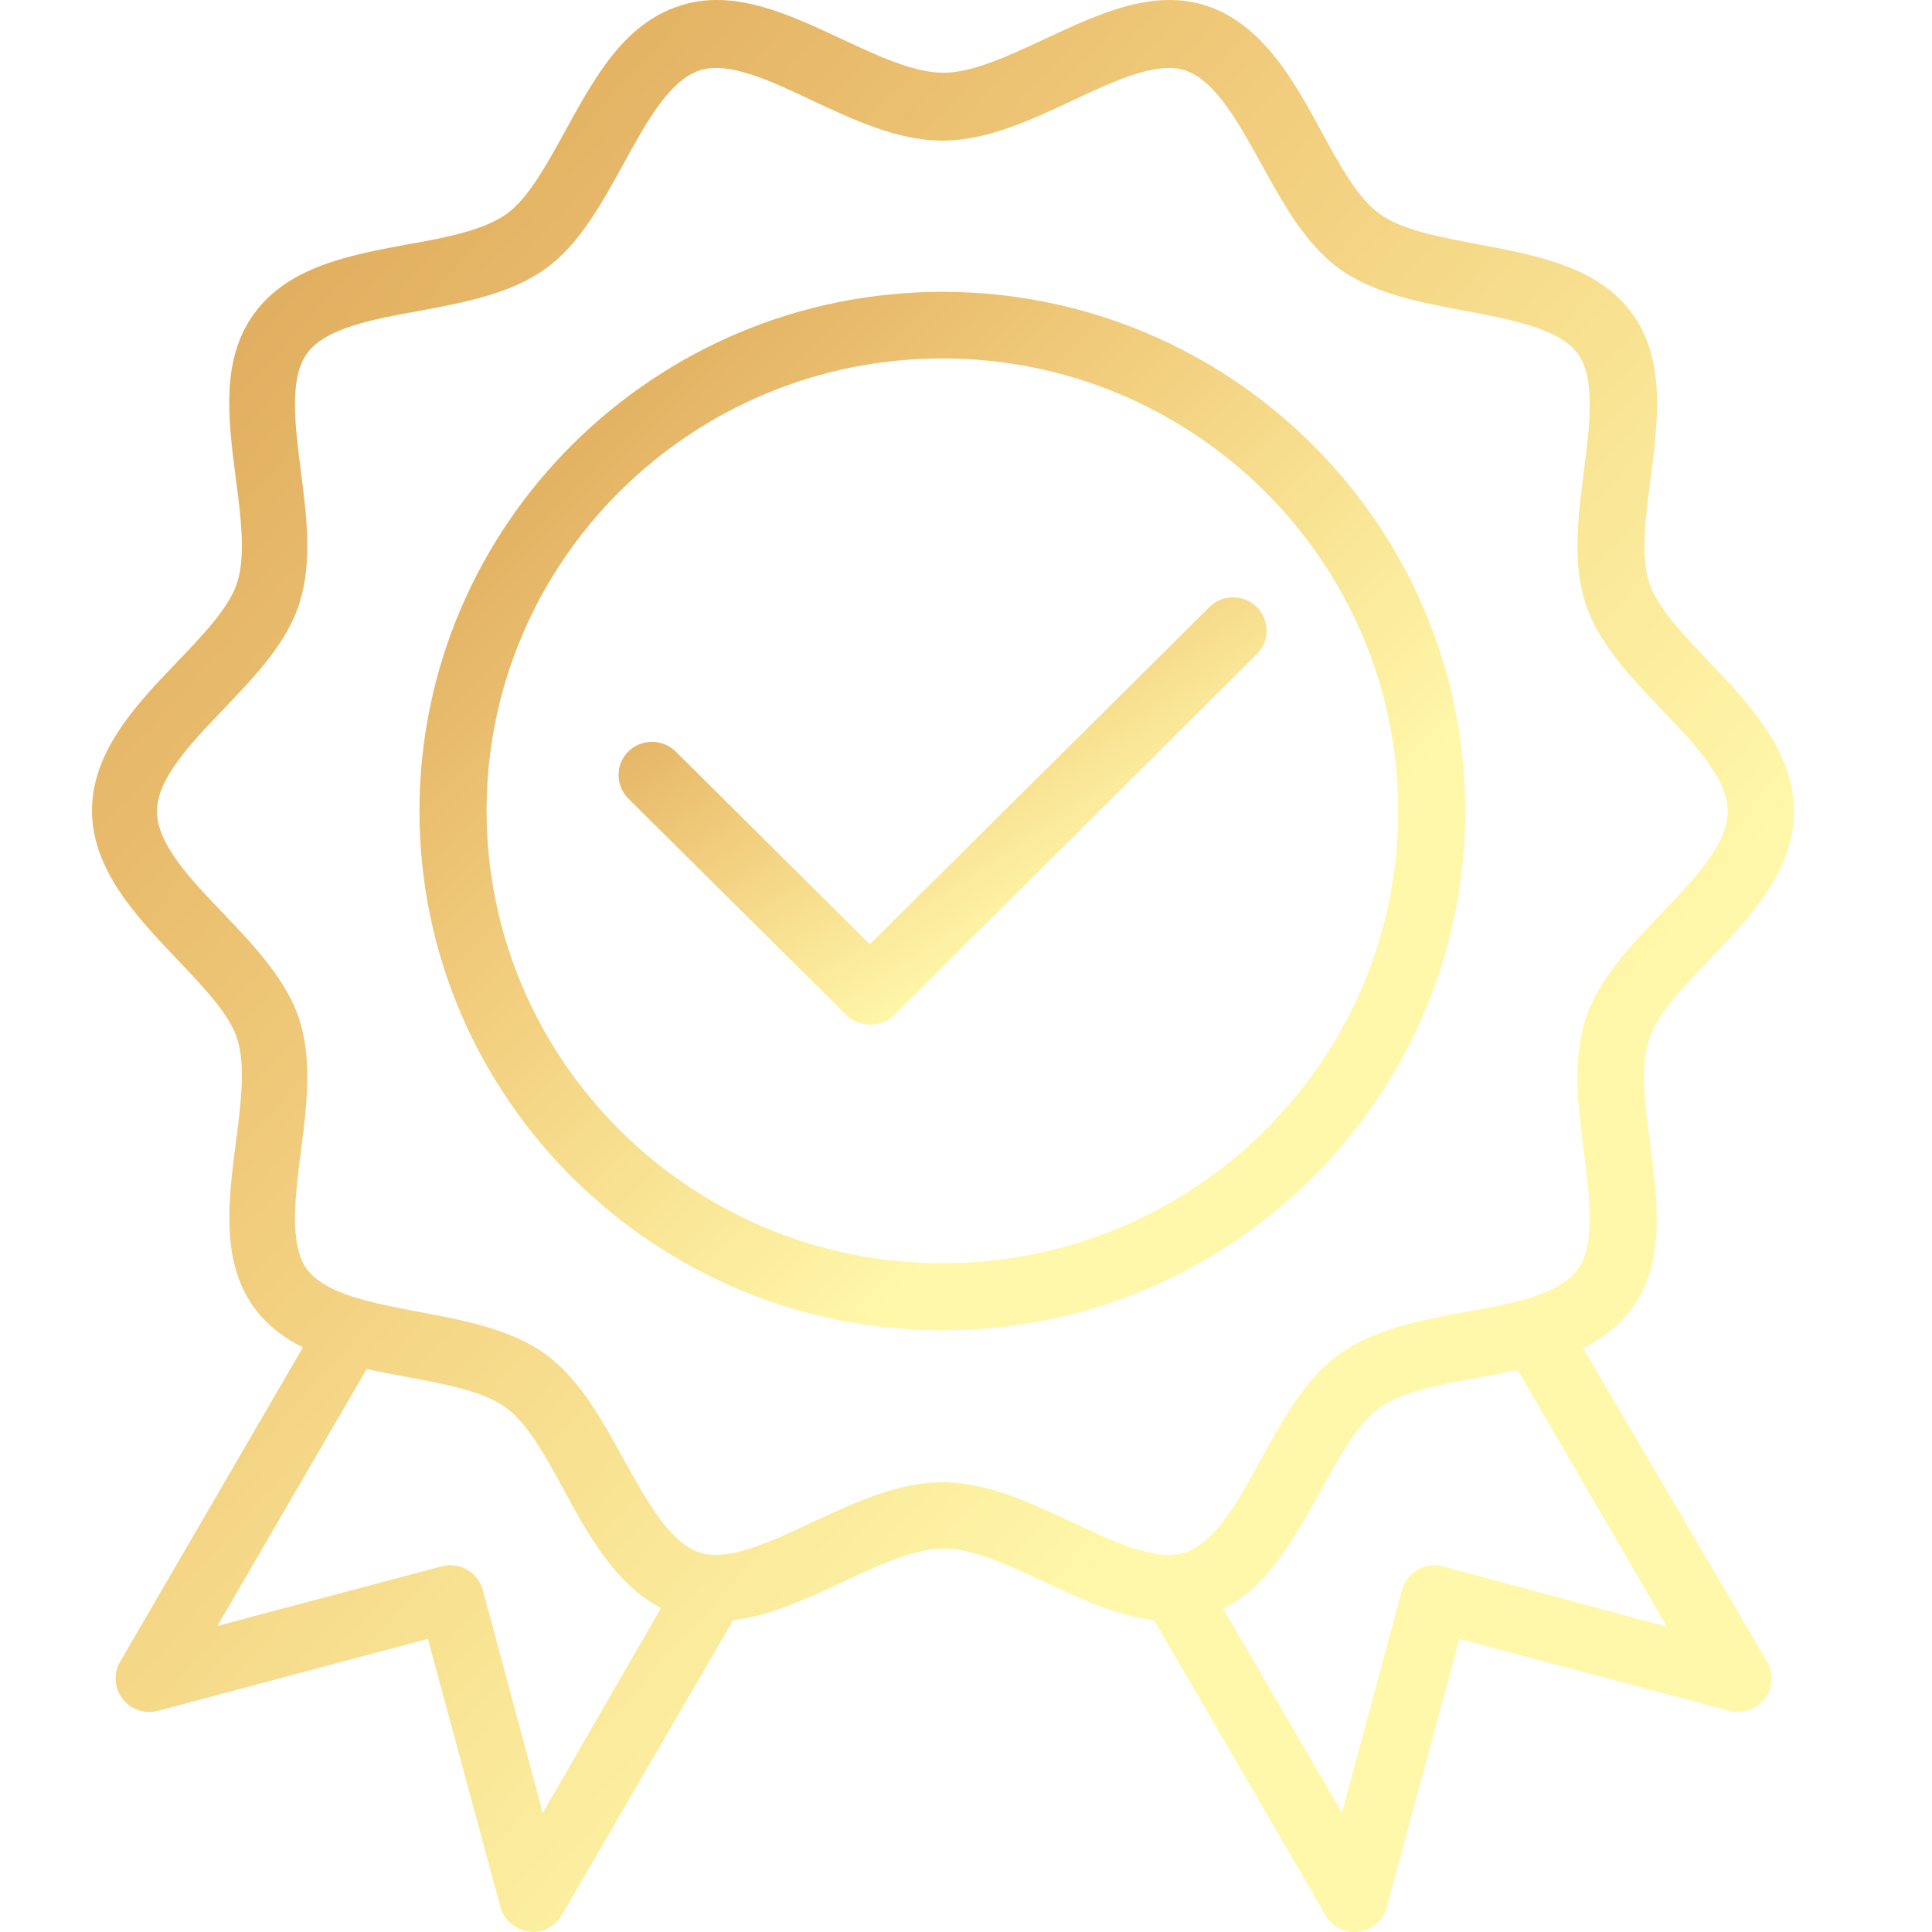
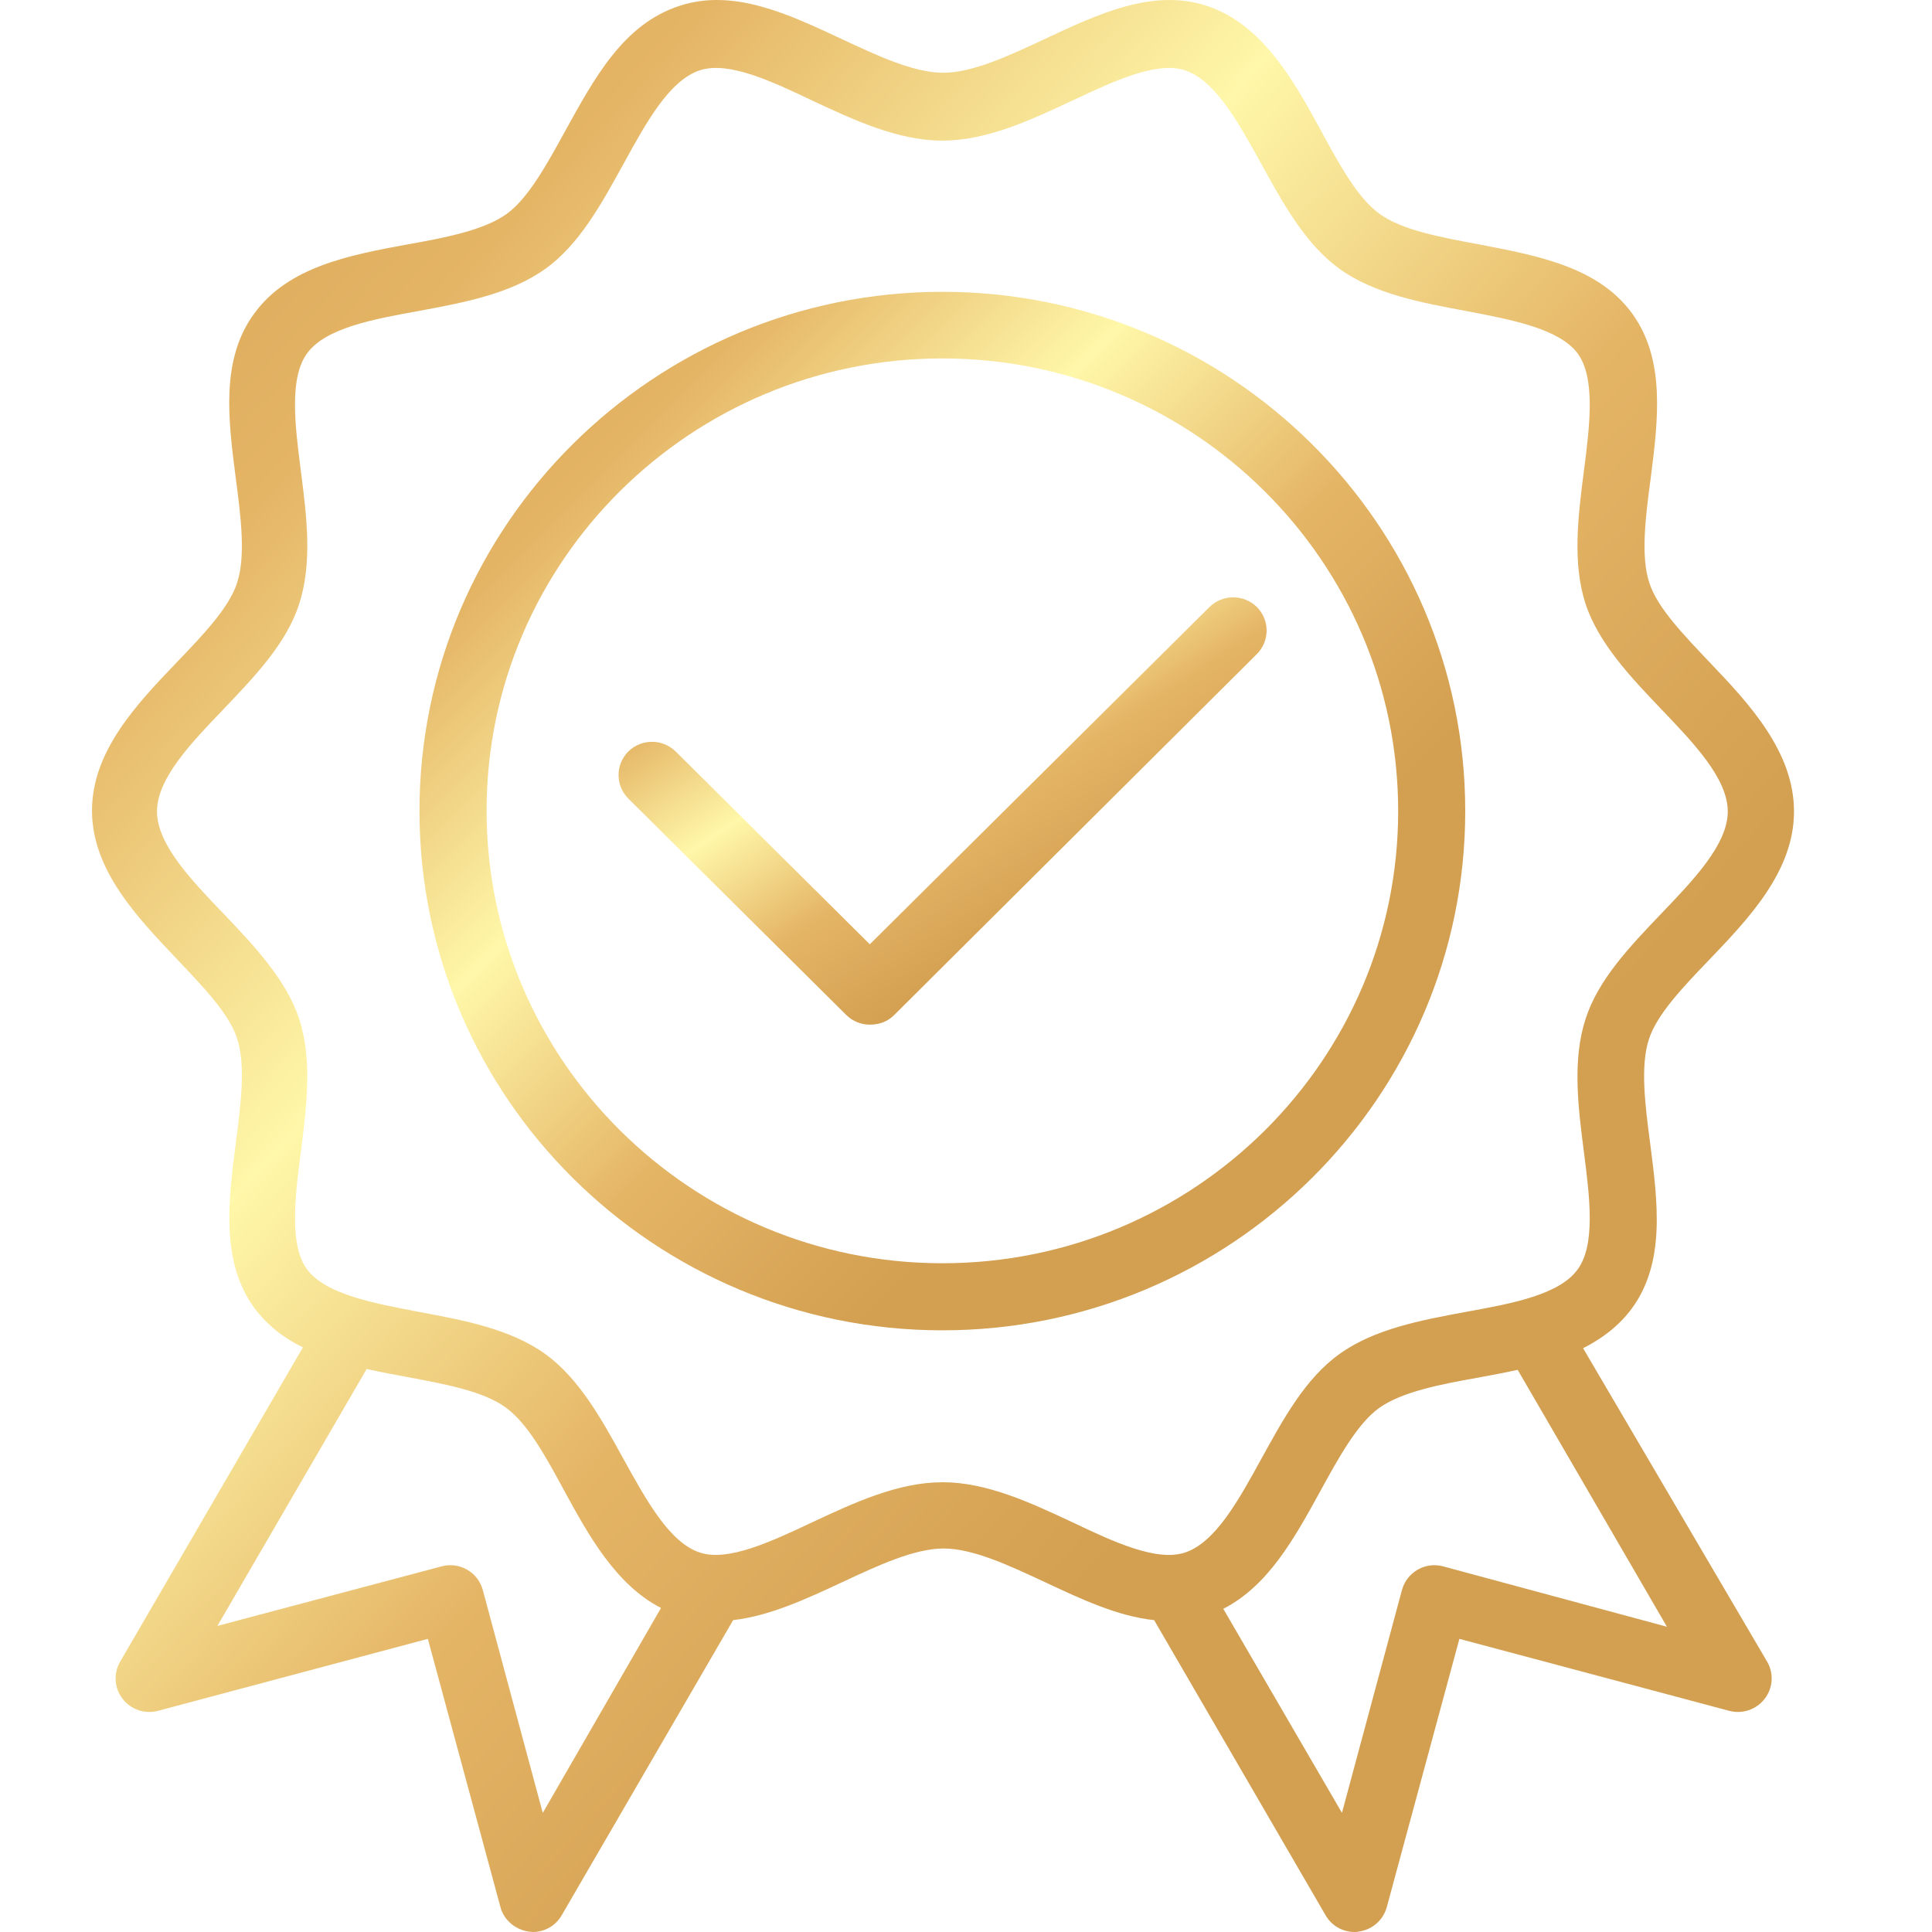
<svg xmlns="http://www.w3.org/2000/svg" width="42" height="42" fill="none">
  <defs>
    <linearGradient id="golden-gradient" gradientTransform="rotate(45)">
      <stop offset="0%" stop-color="#d39f51" />
      <stop offset="25%" stop-color="#e5b566" />
-       <stop offset="50%" stop-color="#f0cb7b" />
-       <stop offset="75%" stop-color="#f8e292" />
-       <stop offset="100%" stop-color="#fff7a9" />
+       <stop offset="50%" stop-color="#fff7a9" />
+       <stop offset="75%" stop-color="#e5b566" />
+       <stop offset="100%" stop-color="#d39f51" />
    </linearGradient>
  </defs>
  <mask id="a" style="mask-type:alpha" maskUnits="userSpaceOnUse" x="0" y="0" width="42" height="42">
    <path fill="#D9D9D9" d="M0 0h42v42H0z" />
  </mask>
  <g mask="url(#a)" fill="url(#golden-gradient)">
    <path d="M31.853 17.632c0-6.228-5.104-11.288-11.367-11.288-6.262 0-11.367 5.06-11.367 11.288 0 6.219 5.096 11.288 11.367 11.288 6.272 0 11.367-5.07 11.367-11.288Zm-11.367 9.83c-5.46 0-9.908-4.408-9.908-9.84 0-5.43 4.448-9.83 9.908-9.83 5.46 0 9.909 4.409 9.909 9.84s-4.449 9.83-9.909 9.83Z" />
    <path d="M34.415 29.309c.41-.208.775-.48 1.057-.86.739-1.005.565-2.318.401-3.594-.109-.824-.218-1.683-.027-2.263.173-.543.757-1.15 1.313-1.729.866-.905 1.841-1.928 1.841-3.222 0-1.295-.966-2.336-1.832-3.241-.556-.588-1.14-1.186-1.313-1.73-.191-.578-.082-1.438.028-2.262.164-1.276.328-2.589-.402-3.594-.738-1.014-2.06-1.258-3.336-1.502-.82-.154-1.668-.308-2.151-.661-.483-.344-.884-1.087-1.276-1.81-.593-1.087-1.276-2.318-2.489-2.716-1.167-.38-2.36.18-3.518.724-.775.362-1.568.733-2.206.733-.639 0-1.432-.371-2.206-.733C17.14.306 15.947-.256 14.78.125 13.559.514 12.92 1.7 12.291 2.84c-.392.715-.802 1.467-1.276 1.81-.492.354-1.33.517-2.151.662-1.276.235-2.598.488-3.336 1.502-.739 1.005-.565 2.318-.401 3.594.109.824.218 1.684.027 2.263-.173.543-.757 1.15-1.313 1.729C2.975 15.305 2 16.328 2 17.622c0 1.295.984 2.318 1.841 3.223.556.588 1.14 1.186 1.313 1.729.191.58.082 1.44-.027 2.263-.164 1.276-.329 2.589.4 3.594.283.38.648.66 1.058.86l-3.974 6.834a.723.723 0 0 0 .054.806.736.736 0 0 0 .766.262l5.87-1.566 1.578 5.83c.072.28.319.489.61.534.037 0 .064.009.091.009a.724.724 0 0 0 .63-.362l3.728-6.418c.793-.09 1.595-.462 2.37-.824.774-.362 1.568-.733 2.206-.733.638 0 1.43.371 2.206.733.774.362 1.577.742 2.37.824l3.728 6.418a.725.725 0 0 0 .629.362c.027 0 .064 0 .091-.01a.729.729 0 0 0 .61-.533l1.578-5.83 5.87 1.566a.736.736 0 0 0 .766-.262.723.723 0 0 0 .055-.806l-4.002-6.816ZM11.799 39.41l-1.303-4.843a.73.73 0 0 0-.894-.516l-4.876 1.295 3.245-5.585c.282.063.574.117.866.171.82.154 1.668.308 2.15.661.484.344.885 1.086 1.277 1.81.529.97 1.121 2.046 2.106 2.553l-2.57 4.454Zm8.687-7.187c-.966 0-1.914.443-2.826.869-.902.425-1.832.86-2.443.66-.665-.217-1.166-1.14-1.659-2.027-.473-.86-.957-1.747-1.704-2.29-.757-.544-1.768-.734-2.744-.915-.993-.19-2.024-.38-2.434-.923-.392-.534-.264-1.566-.136-2.553.127-.986.255-2-.037-2.896-.282-.851-.975-1.585-1.64-2.282-.712-.742-1.45-1.511-1.45-2.226 0-.715.738-1.485 1.45-2.227.674-.706 1.367-1.43 1.64-2.281.292-.897.164-1.91.037-2.897-.128-.996-.256-2.019.136-2.553.401-.552 1.431-.742 2.434-.923.976-.181 1.987-.371 2.744-.914.747-.534 1.23-1.43 1.705-2.29.492-.897.993-1.811 1.659-2.028.62-.2 1.55.235 2.442.66.912.426 1.86.87 2.826.87.967 0 1.915-.444 2.826-.87.903-.425 1.832-.86 2.443-.66.666.217 1.167 1.14 1.66 2.027.473.86.956 1.747 1.704 2.29.756.544 1.768.734 2.744.915.993.19 2.023.38 2.433.923.392.534.265 1.566.137 2.553-.127.987-.255 2 .037 2.897.282.85.975 1.584 1.64 2.28.711.743 1.45 1.512 1.45 2.228 0 .715-.739 1.484-1.45 2.226-.674.706-1.367 1.43-1.64 2.282-.292.896-.164 1.91-.037 2.896.128.996.255 2.019-.137 2.553-.4.552-1.43.742-2.433.923-.976.181-1.988.371-2.744.915-.748.534-1.23 1.43-1.705 2.29-.492.896-.994 1.81-1.659 2.028-.62.199-1.55-.236-2.443-.661-.911-.426-1.86-.87-2.826-.87Zm10.884 1.828a.73.73 0 0 0-.893.516l-1.304 4.843-2.58-4.436c.976-.497 1.55-1.538 2.106-2.552.392-.715.803-1.467 1.277-1.81.492-.354 1.33-.517 2.15-.662.293-.054.584-.108.867-.171l3.245 5.585-4.868-1.313Z" />
    <path d="M27.323 13.196a.735.735 0 0 0-1.03 0l-7.384 7.332-4.22-4.191a.735.735 0 0 0-1.03 0 .723.723 0 0 0 0 1.023l4.74 4.707a.726.726 0 0 0 .52.208c.2 0 .382-.072.519-.208l7.885-7.848a.723.723 0 0 0 0-1.023Z" />
  </g>
</svg>
